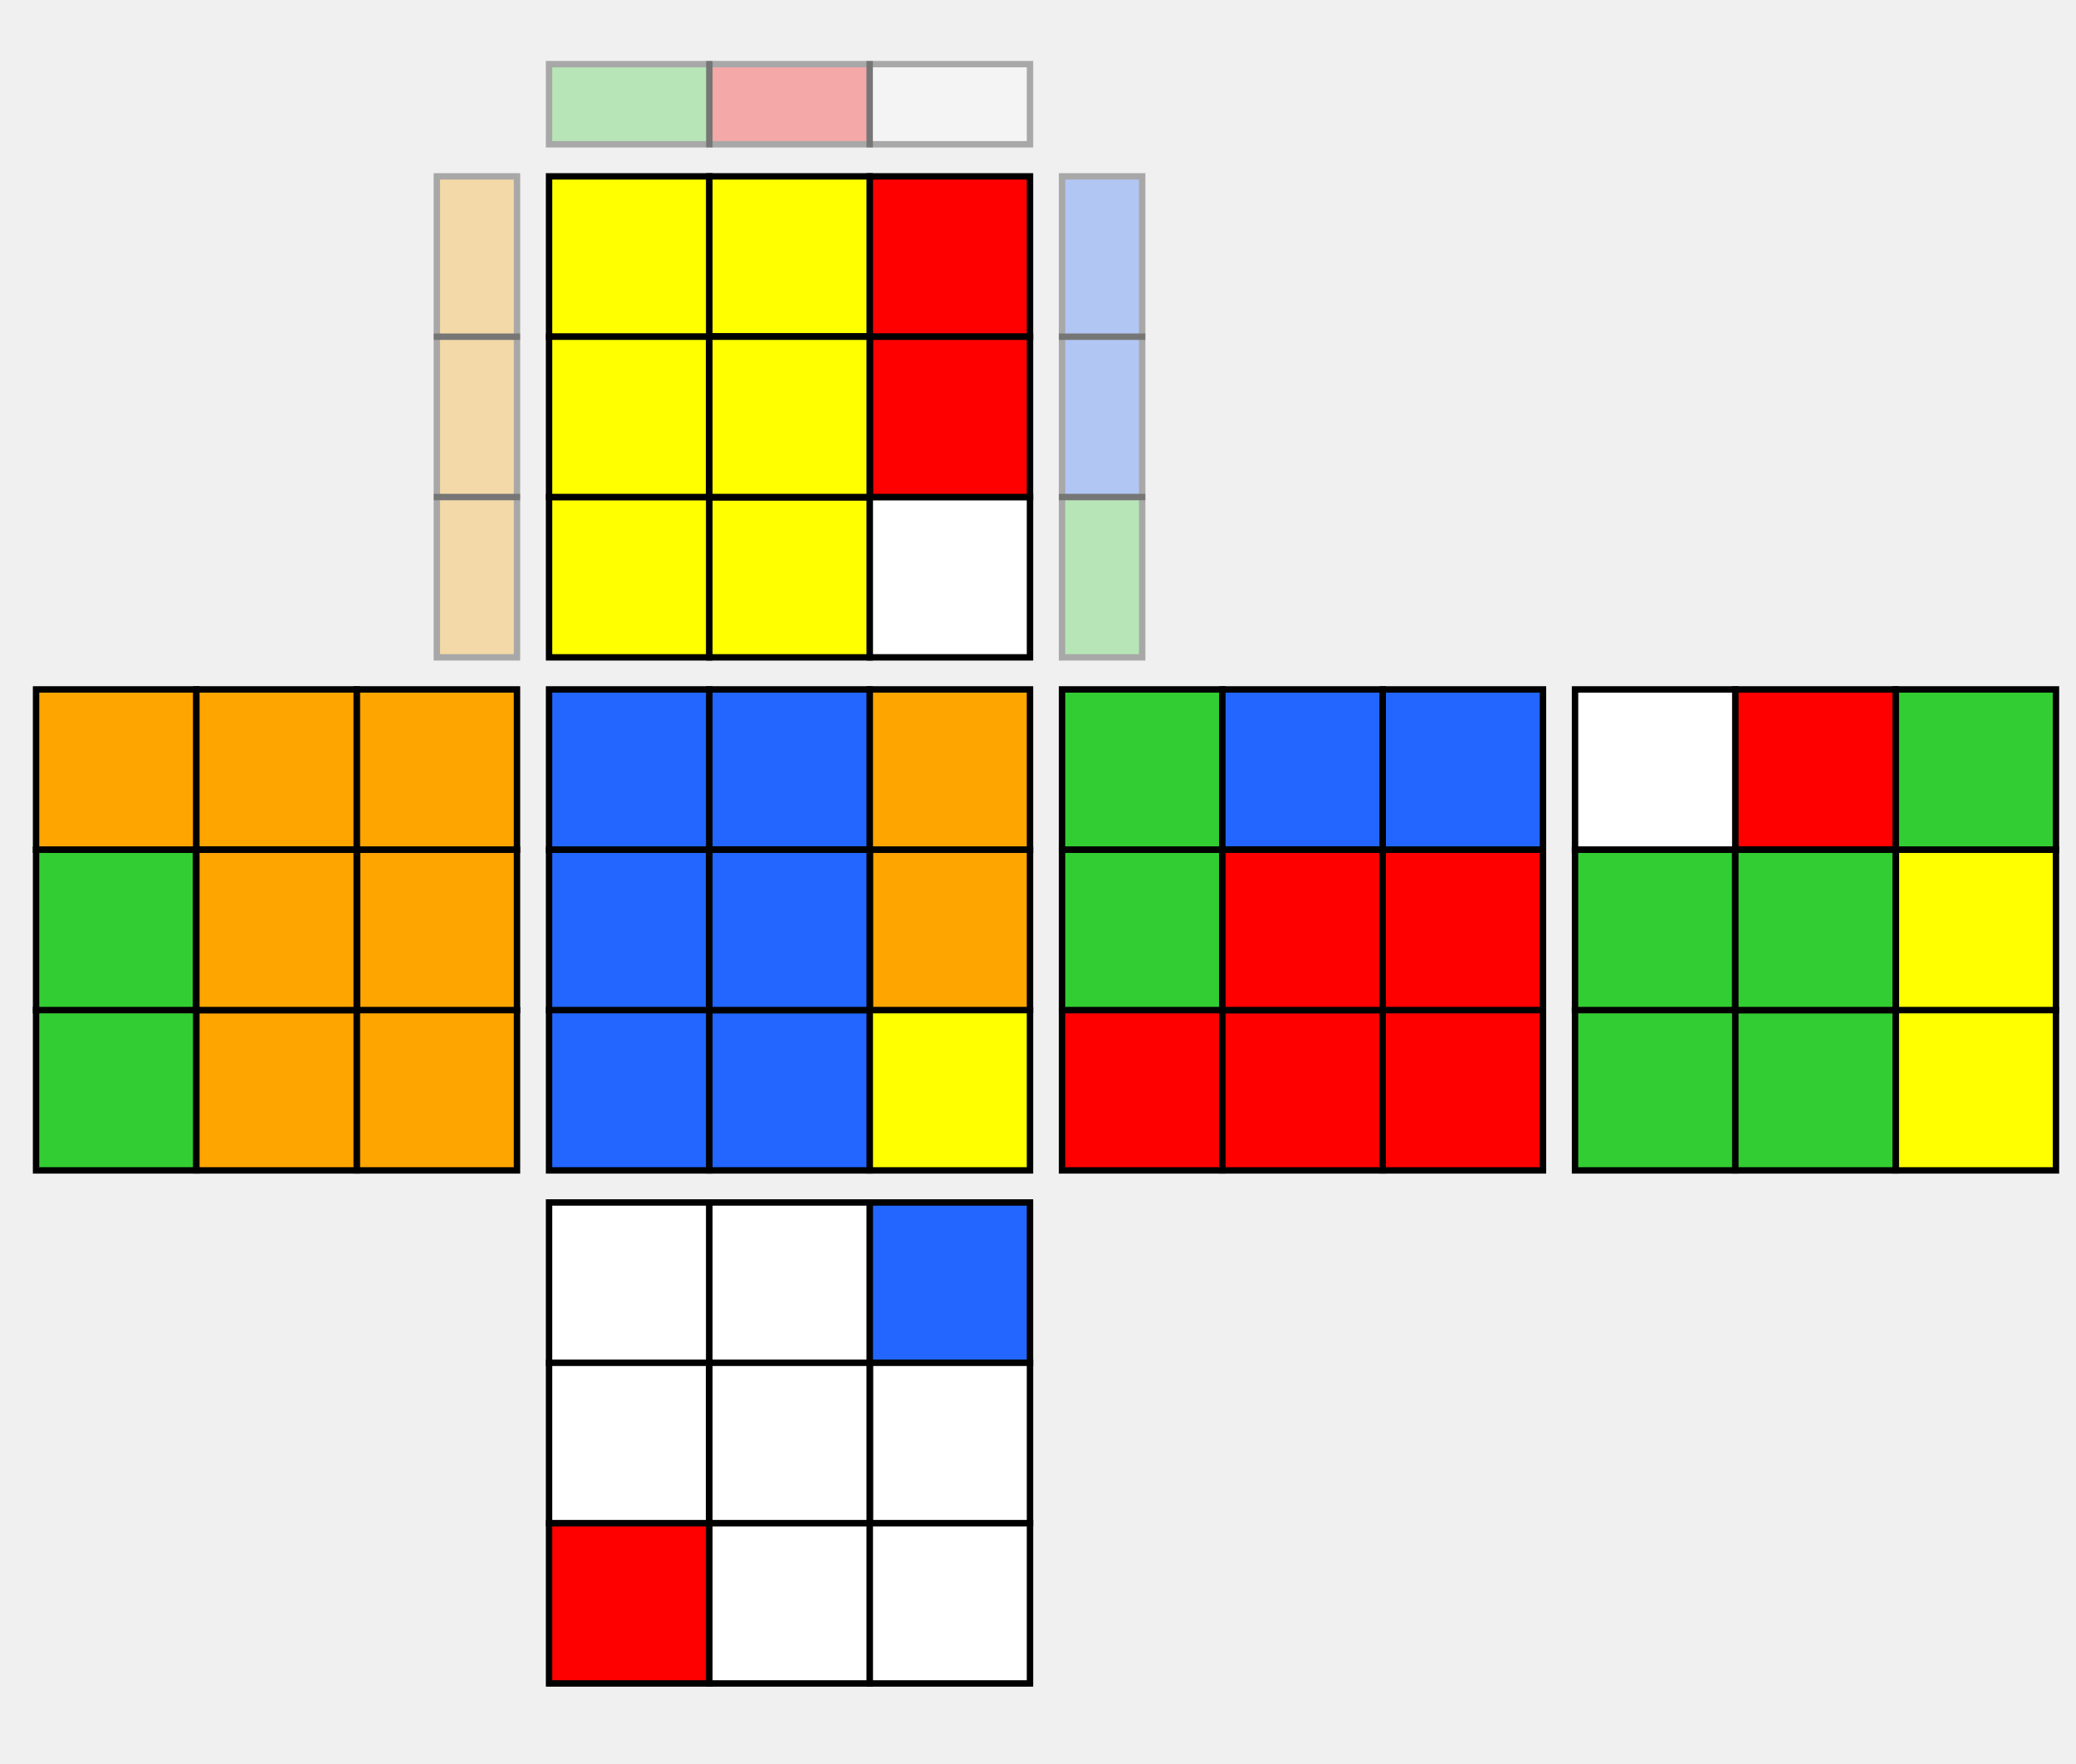
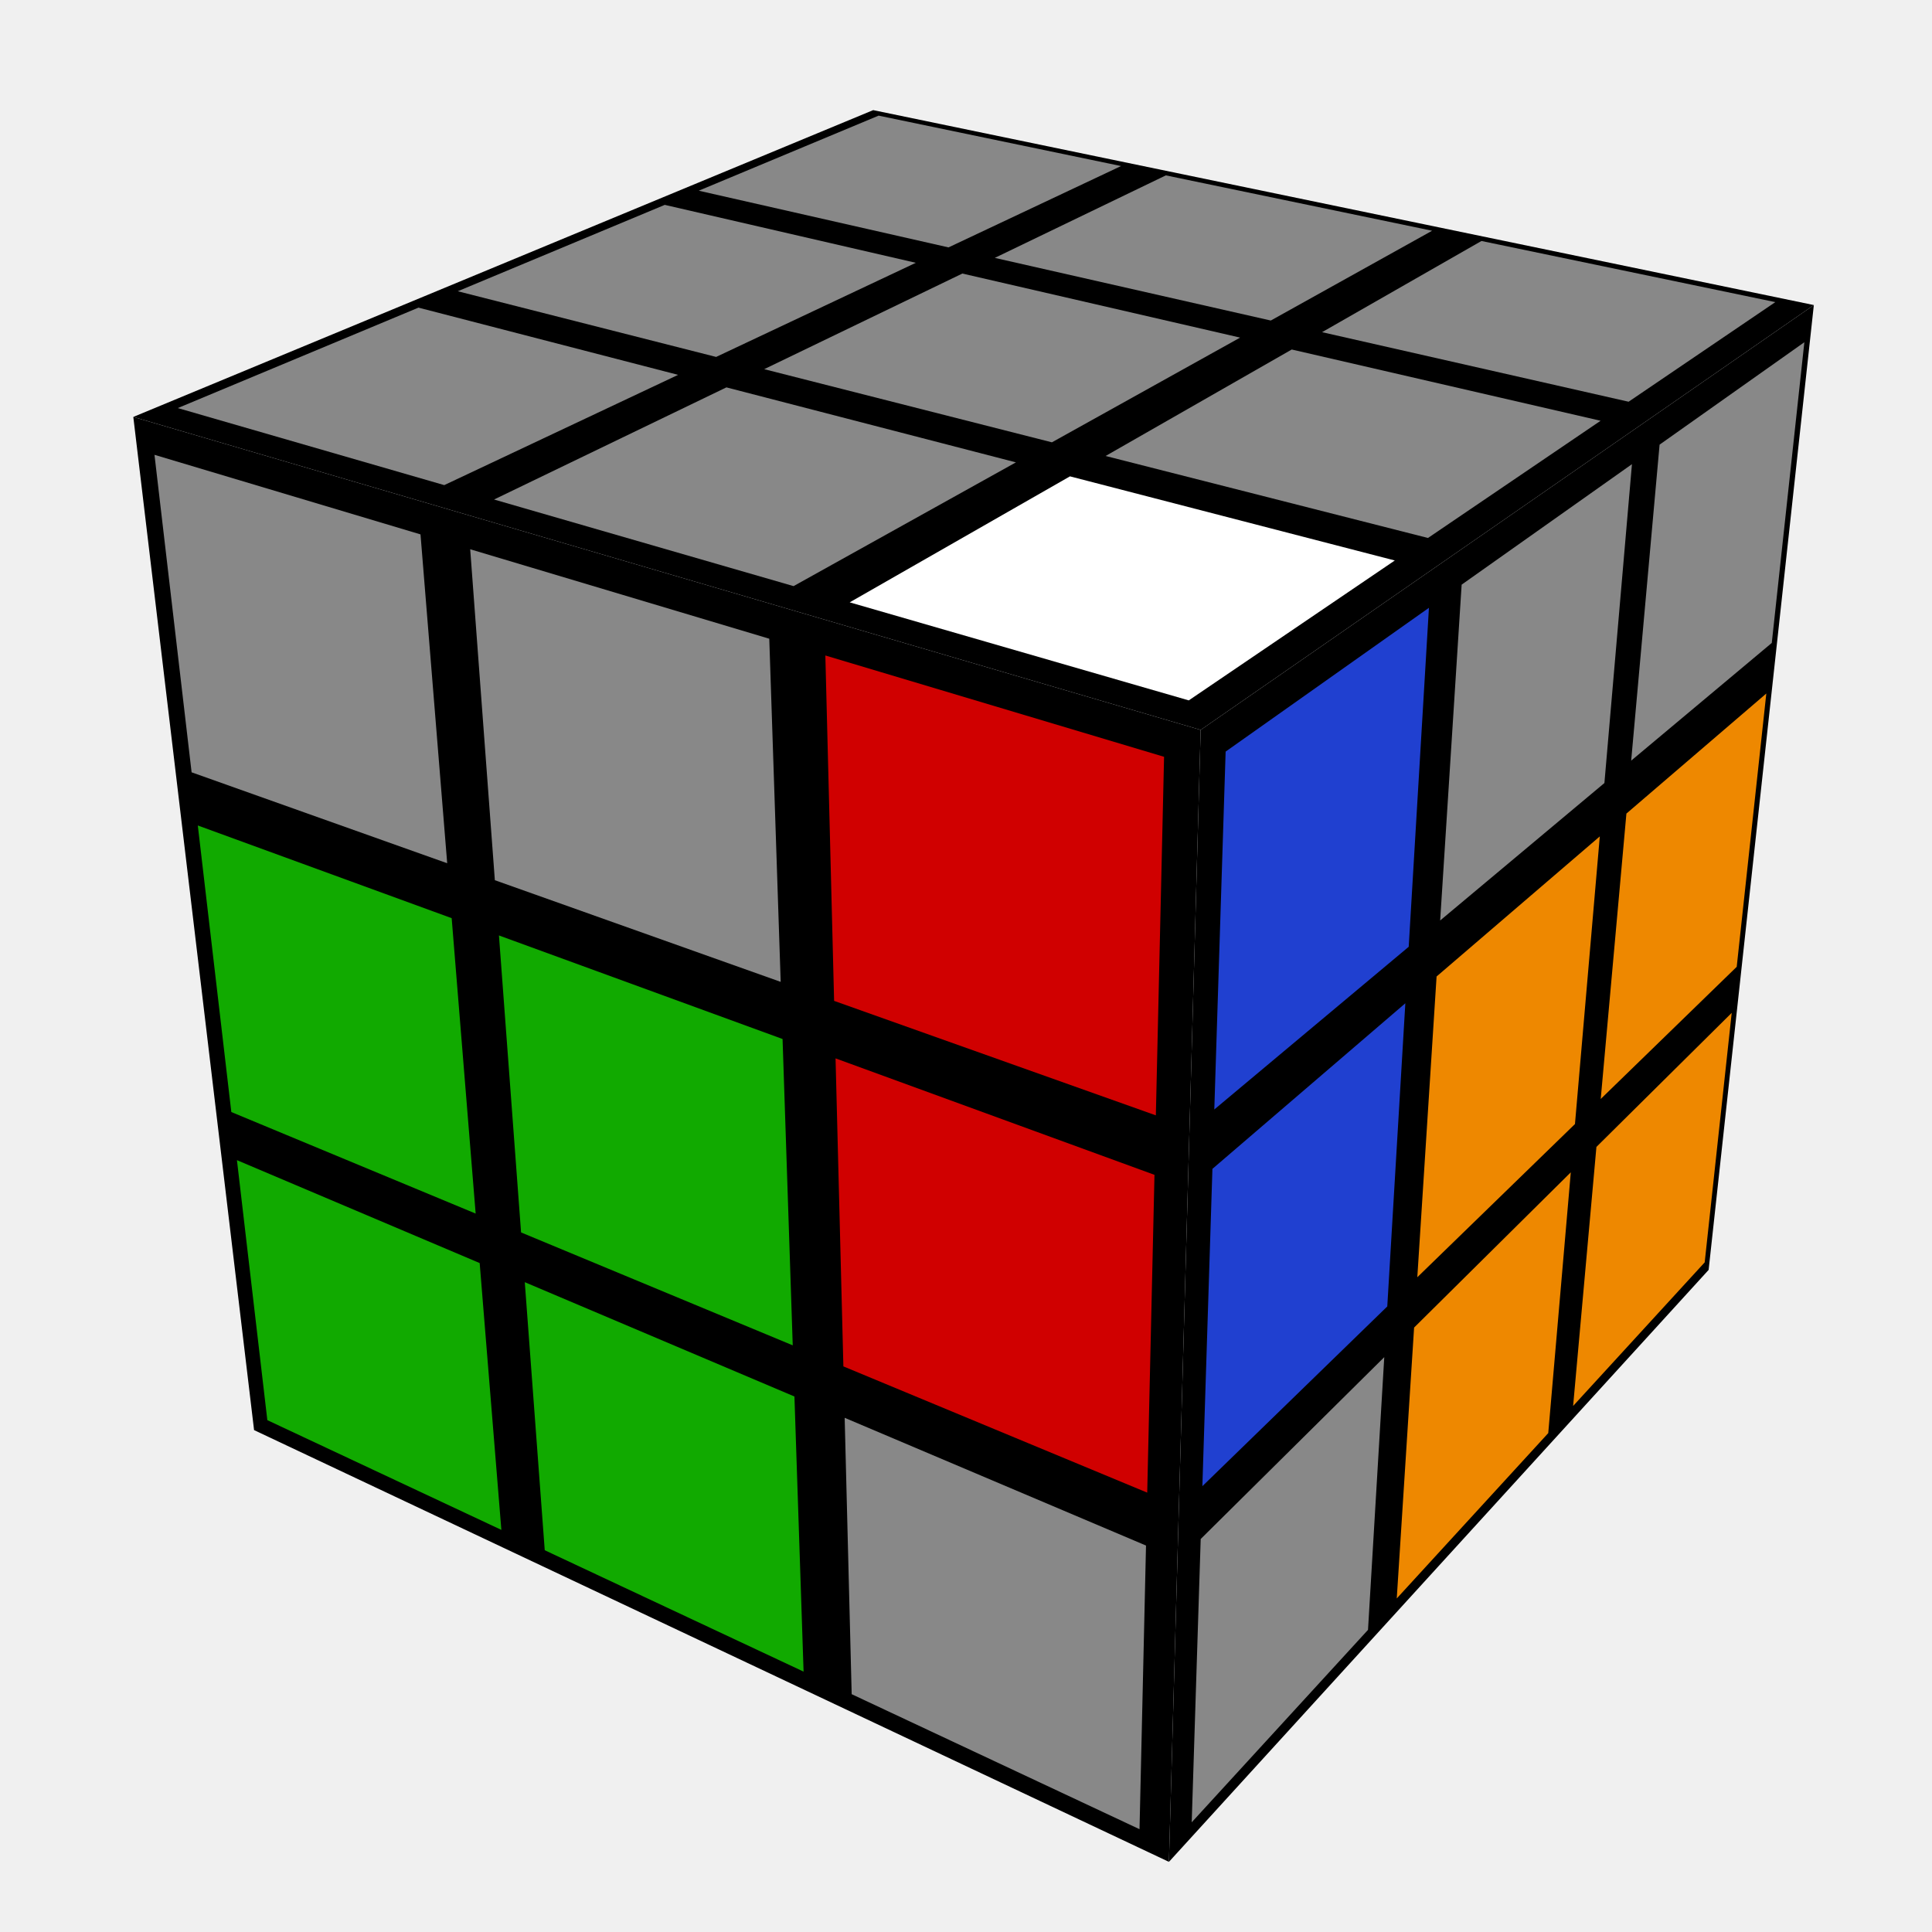
- <svg xmlns="http://www.w3.org/2000/svg" version="1.1" viewBox="0 0 518 440" preserveAspectRatio="xMidYMid meet" style="max-width: 100%; max-height: 100%;">
-   <defs>
-     <radialGradient id="grad-svg23-EDGES-l0-o0" r="70.711%">
-       <stop offset="100%" stop-color="yellow" stop-opacity="1" />
-       <stop offset="100%" stop-color="black" stop-opacity="1" />
-       <stop offset="100%" stop-color="black" stop-opacity="1" />
-       <stop offset="100%" stop-color="white" stop-opacity="1" />
-     </radialGradient>
-     <radialGradient id="grad-svg23-EDGES-l0-o1" r="70.711%">
-       <stop offset="100%" stop-color="rgb(34, 102, 255)" stop-opacity="1" />
-       <stop offset="100%" stop-color="black" stop-opacity="1" />
-       <stop offset="100%" stop-color="black" stop-opacity="1" />
-       <stop offset="100%" stop-color="limegreen" stop-opacity="1" />
-     </radialGradient>
-     <radialGradient id="grad-svg23-EDGES-l1-o0" r="70.711%">
-       <stop offset="100%" stop-color="red" stop-opacity="1" />
-       <stop offset="100%" stop-color="black" stop-opacity="1" />
-       <stop offset="100%" stop-color="black" stop-opacity="1" />
-       <stop offset="100%" stop-color="white" stop-opacity="1" />
-     </radialGradient>
-     <radialGradient id="grad-svg23-EDGES-l1-o1" r="70.711%">
-       <stop offset="100%" stop-color="rgb(34, 102, 255)" stop-opacity="1" />
-       <stop offset="100%" stop-color="black" stop-opacity="1" />
-       <stop offset="100%" stop-color="black" stop-opacity="1" />
-       <stop offset="100%" stop-color="red" stop-opacity="1" />
-     </radialGradient>
-     <radialGradient id="grad-svg23-EDGES-l2-o0" r="70.711%">
-       <stop offset="100%" stop-color="yellow" stop-opacity="1" />
-       <stop offset="100%" stop-color="black" stop-opacity="1" />
-       <stop offset="100%" stop-color="black" stop-opacity="1" />
-       <stop offset="100%" stop-color="white" stop-opacity="1" />
-     </radialGradient>
-     <radialGradient id="grad-svg23-EDGES-l2-o1" r="70.711%">
-       <stop offset="100%" stop-color="red" stop-opacity="1" />
-       <stop offset="100%" stop-color="black" stop-opacity="1" />
-       <stop offset="100%" stop-color="black" stop-opacity="1" />
-       <stop offset="100%" stop-color="rgb(34, 102, 255)" stop-opacity="1" />
-     </radialGradient>
-     <radialGradient id="grad-svg23-EDGES-l3-o0" r="70.711%">
-       <stop offset="100%" stop-color="yellow" stop-opacity="1" />
-       <stop offset="100%" stop-color="black" stop-opacity="1" />
-       <stop offset="100%" stop-color="black" stop-opacity="1" />
-       <stop offset="100%" stop-color="white" stop-opacity="1" />
-     </radialGradient>
-     <radialGradient id="grad-svg23-EDGES-l3-o1" r="70.711%">
-       <stop offset="100%" stop-color="orange" stop-opacity="1" />
-       <stop offset="100%" stop-color="black" stop-opacity="1" />
-       <stop offset="100%" stop-color="black" stop-opacity="1" />
-       <stop offset="100%" stop-color="orange" stop-opacity="1" />
-     </radialGradient>
-     <radialGradient id="grad-svg23-EDGES-l4-o0" r="70.711%">
-       <stop offset="100%" stop-color="white" stop-opacity="1" />
-       <stop offset="100%" stop-color="black" stop-opacity="1" />
-       <stop offset="100%" stop-color="black" stop-opacity="1" />
-       <stop offset="100%" stop-color="yellow" stop-opacity="1" />
-     </radialGradient>
-     <radialGradient id="grad-svg23-EDGES-l4-o1" r="70.711%">
-       <stop offset="100%" stop-color="rgb(34, 102, 255)" stop-opacity="1" />
-       <stop offset="100%" stop-color="black" stop-opacity="1" />
-       <stop offset="100%" stop-color="black" stop-opacity="1" />
-       <stop offset="100%" stop-color="limegreen" stop-opacity="1" />
-     </radialGradient>
-     <radialGradient id="grad-svg23-EDGES-l5-o0" r="70.711%">
-       <stop offset="100%" stop-color="white" stop-opacity="1" />
-       <stop offset="100%" stop-color="black" stop-opacity="1" />
-       <stop offset="100%" stop-color="black" stop-opacity="1" />
-       <stop offset="100%" stop-color="yellow" stop-opacity="1" />
-     </radialGradient>
-     <radialGradient id="grad-svg23-EDGES-l5-o1" r="70.711%">
-       <stop offset="100%" stop-color="red" stop-opacity="1" />
-       <stop offset="100%" stop-color="black" stop-opacity="1" />
-       <stop offset="100%" stop-color="black" stop-opacity="1" />
-       <stop offset="100%" stop-color="red" stop-opacity="1" />
-     </radialGradient>
-     <radialGradient id="grad-svg23-EDGES-l6-o0" r="70.711%">
-       <stop offset="100%" stop-color="white" stop-opacity="1" />
-       <stop offset="100%" stop-color="black" stop-opacity="1" />
-       <stop offset="100%" stop-color="black" stop-opacity="1" />
-       <stop offset="100%" stop-color="yellow" stop-opacity="1" />
-     </radialGradient>
-     <radialGradient id="grad-svg23-EDGES-l6-o1" r="70.711%">
-       <stop offset="100%" stop-color="limegreen" stop-opacity="1" />
-       <stop offset="100%" stop-color="black" stop-opacity="1" />
-       <stop offset="100%" stop-color="black" stop-opacity="1" />
-       <stop offset="100%" stop-color="rgb(34, 102, 255)" stop-opacity="1" />
-     </radialGradient>
-     <radialGradient id="grad-svg23-EDGES-l7-o0" r="70.711%">
-       <stop offset="100%" stop-color="white" stop-opacity="1" />
-       <stop offset="100%" stop-color="black" stop-opacity="1" />
-       <stop offset="100%" stop-color="black" stop-opacity="1" />
-       <stop offset="100%" stop-color="yellow" stop-opacity="1" />
-     </radialGradient>
-     <radialGradient id="grad-svg23-EDGES-l7-o1" r="70.711%">
-       <stop offset="100%" stop-color="orange" stop-opacity="1" />
-       <stop offset="100%" stop-color="black" stop-opacity="1" />
-       <stop offset="100%" stop-color="black" stop-opacity="1" />
-       <stop offset="100%" stop-color="orange" stop-opacity="1" />
-     </radialGradient>
-     <radialGradient id="grad-svg23-EDGES-l8-o0" r="70.711%">
-       <stop offset="100%" stop-color="orange" stop-opacity="1" />
-       <stop offset="100%" stop-color="black" stop-opacity="1" />
-       <stop offset="100%" stop-color="black" stop-opacity="1" />
-       <stop offset="100%" stop-color="limegreen" stop-opacity="1" />
-     </radialGradient>
-     <radialGradient id="grad-svg23-EDGES-l8-o1" r="70.711%">
-       <stop offset="100%" stop-color="limegreen" stop-opacity="1" />
-       <stop offset="100%" stop-color="black" stop-opacity="1" />
-       <stop offset="100%" stop-color="black" stop-opacity="1" />
-       <stop offset="100%" stop-color="red" stop-opacity="1" />
-     </radialGradient>
-     <radialGradient id="grad-svg23-EDGES-l9-o0" r="70.711%">
-       <stop offset="100%" stop-color="rgb(34, 102, 255)" stop-opacity="1" />
-       <stop offset="100%" stop-color="black" stop-opacity="1" />
-       <stop offset="100%" stop-color="black" stop-opacity="1" />
-       <stop offset="100%" stop-color="limegreen" stop-opacity="1" />
-     </radialGradient>
-     <radialGradient id="grad-svg23-EDGES-l9-o1" r="70.711%">
-       <stop offset="100%" stop-color="orange" stop-opacity="1" />
-       <stop offset="100%" stop-color="black" stop-opacity="1" />
-       <stop offset="100%" stop-color="black" stop-opacity="1" />
-       <stop offset="100%" stop-color="orange" stop-opacity="1" />
-     </radialGradient>
-     <radialGradient id="grad-svg23-EDGES-l10-o0" r="70.711%">
-       <stop offset="100%" stop-color="limegreen" stop-opacity="1" />
-       <stop offset="100%" stop-color="black" stop-opacity="1" />
-       <stop offset="100%" stop-color="black" stop-opacity="1" />
-       <stop offset="100%" stop-color="rgb(34, 102, 255)" stop-opacity="1" />
-     </radialGradient>
-     <radialGradient id="grad-svg23-EDGES-l10-o1" r="70.711%">
-       <stop offset="100%" stop-color="red" stop-opacity="1" />
-       <stop offset="100%" stop-color="black" stop-opacity="1" />
-       <stop offset="100%" stop-color="black" stop-opacity="1" />
-       <stop offset="100%" stop-color="red" stop-opacity="1" />
-     </radialGradient>
-     <radialGradient id="grad-svg23-EDGES-l11-o0" r="70.711%">
-       <stop offset="100%" stop-color="yellow" stop-opacity="1" />
-       <stop offset="100%" stop-color="black" stop-opacity="1" />
-       <stop offset="100%" stop-color="black" stop-opacity="1" />
-       <stop offset="100%" stop-color="rgb(34, 102, 255)" stop-opacity="1" />
-     </radialGradient>
-     <radialGradient id="grad-svg23-EDGES-l11-o1" r="70.711%">
-       <stop offset="100%" stop-color="limegreen" stop-opacity="1" />
-       <stop offset="100%" stop-color="black" stop-opacity="1" />
-       <stop offset="100%" stop-color="black" stop-opacity="1" />
-       <stop offset="100%" stop-color="orange" stop-opacity="1" />
-     </radialGradient>
-     <radialGradient id="grad-svg23-CORNERS-l0-o0" r="70.711%">
-       <stop offset="100%" stop-color="white" stop-opacity="1" />
-       <stop offset="100%" stop-color="black" stop-opacity="1" />
-       <stop offset="100%" stop-color="black" stop-opacity="1" />
-       <stop offset="100%" stop-color="white" stop-opacity="1" />
-     </radialGradient>
-     <radialGradient id="grad-svg23-CORNERS-l0-o1" r="70.711%">
-       <stop offset="100%" stop-color="limegreen" stop-opacity="1" />
-       <stop offset="100%" stop-color="black" stop-opacity="1" />
-       <stop offset="100%" stop-color="black" stop-opacity="1" />
-       <stop offset="100%" stop-color="red" stop-opacity="1" />
-     </radialGradient>
-     <radialGradient id="grad-svg23-CORNERS-l0-o2" r="70.711%">
-       <stop offset="100%" stop-color="orange" stop-opacity="1" />
-       <stop offset="100%" stop-color="black" stop-opacity="1" />
-       <stop offset="100%" stop-color="black" stop-opacity="1" />
-       <stop offset="100%" stop-color="limegreen" stop-opacity="1" />
-     </radialGradient>
-     <radialGradient id="grad-svg23-CORNERS-l1-o0" r="70.711%">
-       <stop offset="100%" stop-color="red" stop-opacity="1" />
-       <stop offset="100%" stop-color="black" stop-opacity="1" />
-       <stop offset="100%" stop-color="black" stop-opacity="1" />
-       <stop offset="100%" stop-color="white" stop-opacity="1" />
-     </radialGradient>
-     <radialGradient id="grad-svg23-CORNERS-l1-o1" r="70.711%">
-       <stop offset="100%" stop-color="white" stop-opacity="1" />
-       <stop offset="100%" stop-color="black" stop-opacity="1" />
-       <stop offset="100%" stop-color="black" stop-opacity="1" />
-       <stop offset="100%" stop-color="rgb(34, 102, 255)" stop-opacity="1" />
-     </radialGradient>
-     <radialGradient id="grad-svg23-CORNERS-l1-o2" r="70.711%">
-       <stop offset="100%" stop-color="rgb(34, 102, 255)" stop-opacity="1" />
-       <stop offset="100%" stop-color="black" stop-opacity="1" />
-       <stop offset="100%" stop-color="black" stop-opacity="1" />
-       <stop offset="100%" stop-color="red" stop-opacity="1" />
-     </radialGradient>
-     <radialGradient id="grad-svg23-CORNERS-l2-o0" r="70.711%">
-       <stop offset="100%" stop-color="yellow" stop-opacity="1" />
-       <stop offset="100%" stop-color="black" stop-opacity="1" />
-       <stop offset="100%" stop-color="black" stop-opacity="1" />
-       <stop offset="100%" stop-color="white" stop-opacity="1" />
-     </radialGradient>
-     <radialGradient id="grad-svg23-CORNERS-l2-o1" r="70.711%">
-       <stop offset="100%" stop-color="orange" stop-opacity="1" />
-       <stop offset="100%" stop-color="black" stop-opacity="1" />
-       <stop offset="100%" stop-color="black" stop-opacity="1" />
-       <stop offset="100%" stop-color="orange" stop-opacity="1" />
-     </radialGradient>
-     <radialGradient id="grad-svg23-CORNERS-l2-o2" r="70.711%">
-       <stop offset="100%" stop-color="limegreen" stop-opacity="1" />
-       <stop offset="100%" stop-color="black" stop-opacity="1" />
-       <stop offset="100%" stop-color="black" stop-opacity="1" />
-       <stop offset="100%" stop-color="rgb(34, 102, 255)" stop-opacity="1" />
-     </radialGradient>
-     <radialGradient id="grad-svg23-CORNERS-l3-o0" r="70.711%">
-       <stop offset="100%" stop-color="yellow" stop-opacity="1" />
-       <stop offset="100%" stop-color="black" stop-opacity="1" />
-       <stop offset="100%" stop-color="black" stop-opacity="1" />
-       <stop offset="100%" stop-color="white" stop-opacity="1" />
-     </radialGradient>
-     <radialGradient id="grad-svg23-CORNERS-l3-o1" r="70.711%">
-       <stop offset="100%" stop-color="rgb(34, 102, 255)" stop-opacity="1" />
-       <stop offset="100%" stop-color="black" stop-opacity="1" />
-       <stop offset="100%" stop-color="black" stop-opacity="1" />
-       <stop offset="100%" stop-color="limegreen" stop-opacity="1" />
-     </radialGradient>
-     <radialGradient id="grad-svg23-CORNERS-l3-o2" r="70.711%">
-       <stop offset="100%" stop-color="orange" stop-opacity="1" />
-       <stop offset="100%" stop-color="black" stop-opacity="1" />
-       <stop offset="100%" stop-color="black" stop-opacity="1" />
-       <stop offset="100%" stop-color="orange" stop-opacity="1" />
-     </radialGradient>
-     <radialGradient id="grad-svg23-CORNERS-l4-o0" r="70.711%">
-       <stop offset="100%" stop-color="rgb(34, 102, 255)" stop-opacity="1" />
-       <stop offset="100%" stop-color="black" stop-opacity="1" />
-       <stop offset="100%" stop-color="black" stop-opacity="1" />
-       <stop offset="100%" stop-color="yellow" stop-opacity="1" />
-     </radialGradient>
-     <radialGradient id="grad-svg23-CORNERS-l4-o1" r="70.711%">
-       <stop offset="100%" stop-color="yellow" stop-opacity="1" />
-       <stop offset="100%" stop-color="black" stop-opacity="1" />
-       <stop offset="100%" stop-color="black" stop-opacity="1" />
-       <stop offset="100%" stop-color="limegreen" stop-opacity="1" />
-     </radialGradient>
-     <radialGradient id="grad-svg23-CORNERS-l4-o2" r="70.711%">
-       <stop offset="100%" stop-color="red" stop-opacity="1" />
-       <stop offset="100%" stop-color="black" stop-opacity="1" />
-       <stop offset="100%" stop-color="black" stop-opacity="1" />
-       <stop offset="100%" stop-color="red" stop-opacity="1" />
-     </radialGradient>
-     <radialGradient id="grad-svg23-CORNERS-l5-o0" r="70.711%">
-       <stop offset="100%" stop-color="white" stop-opacity="1" />
-       <stop offset="100%" stop-color="black" stop-opacity="1" />
-       <stop offset="100%" stop-color="black" stop-opacity="1" />
-       <stop offset="100%" stop-color="yellow" stop-opacity="1" />
-     </radialGradient>
-     <radialGradient id="grad-svg23-CORNERS-l5-o1" r="70.711%">
-       <stop offset="100%" stop-color="orange" stop-opacity="1" />
-       <stop offset="100%" stop-color="black" stop-opacity="1" />
-       <stop offset="100%" stop-color="black" stop-opacity="1" />
-       <stop offset="100%" stop-color="orange" stop-opacity="1" />
-     </radialGradient>
-     <radialGradient id="grad-svg23-CORNERS-l5-o2" r="70.711%">
-       <stop offset="100%" stop-color="rgb(34, 102, 255)" stop-opacity="1" />
-       <stop offset="100%" stop-color="black" stop-opacity="1" />
-       <stop offset="100%" stop-color="black" stop-opacity="1" />
-       <stop offset="100%" stop-color="limegreen" stop-opacity="1" />
-     </radialGradient>
-     <radialGradient id="grad-svg23-CORNERS-l6-o0" r="70.711%">
-       <stop offset="100%" stop-color="red" stop-opacity="1" />
-       <stop offset="100%" stop-color="black" stop-opacity="1" />
-       <stop offset="100%" stop-color="black" stop-opacity="1" />
-       <stop offset="100%" stop-color="yellow" stop-opacity="1" />
-     </radialGradient>
-     <radialGradient id="grad-svg23-CORNERS-l6-o1" r="70.711%">
-       <stop offset="100%" stop-color="yellow" stop-opacity="1" />
-       <stop offset="100%" stop-color="black" stop-opacity="1" />
-       <stop offset="100%" stop-color="black" stop-opacity="1" />
-       <stop offset="100%" stop-color="rgb(34, 102, 255)" stop-opacity="1" />
-     </radialGradient>
-     <radialGradient id="grad-svg23-CORNERS-l6-o2" r="70.711%">
-       <stop offset="100%" stop-color="limegreen" stop-opacity="1" />
-       <stop offset="100%" stop-color="black" stop-opacity="1" />
-       <stop offset="100%" stop-color="black" stop-opacity="1" />
-       <stop offset="100%" stop-color="orange" stop-opacity="1" />
-     </radialGradient>
-     <radialGradient id="grad-svg23-CORNERS-l7-o0" r="70.711%">
-       <stop offset="100%" stop-color="white" stop-opacity="1" />
-       <stop offset="100%" stop-color="black" stop-opacity="1" />
-       <stop offset="100%" stop-color="black" stop-opacity="1" />
-       <stop offset="100%" stop-color="yellow" stop-opacity="1" />
-     </radialGradient>
-     <radialGradient id="grad-svg23-CORNERS-l7-o1" r="70.711%">
-       <stop offset="100%" stop-color="red" stop-opacity="1" />
-       <stop offset="100%" stop-color="black" stop-opacity="1" />
-       <stop offset="100%" stop-color="black" stop-opacity="1" />
-       <stop offset="100%" stop-color="red" stop-opacity="1" />
-     </radialGradient>
-     <radialGradient id="grad-svg23-CORNERS-l7-o2" r="70.711%">
-       <stop offset="100%" stop-color="limegreen" stop-opacity="1" />
-       <stop offset="100%" stop-color="black" stop-opacity="1" />
-       <stop offset="100%" stop-color="black" stop-opacity="1" />
-       <stop offset="100%" stop-color="rgb(34, 102, 255)" stop-opacity="1" />
-     </radialGradient>
-     <radialGradient id="grad-svg23-CENTERS-l0-o0" r="70.711%">
-       <stop offset="100%" stop-color="yellow" stop-opacity="1" />
-       <stop offset="100%" stop-color="black" stop-opacity="1" />
-       <stop offset="100%" stop-color="black" stop-opacity="1" />
-       <stop offset="100%" stop-color="white" stop-opacity="1" />
-     </radialGradient>
-     <radialGradient id="grad-svg23-CENTERS-l0-o1" r="70.711%">
-       <stop offset="100%" stop-color="yellow" stop-opacity="1" />
-       <stop offset="100%" stop-color="black" stop-opacity="1" />
-       <stop offset="100%" stop-color="black" stop-opacity="1" />
-       <stop offset="100%" stop-color="white" stop-opacity="1" />
-     </radialGradient>
-     <radialGradient id="grad-svg23-CENTERS-l0-o2" r="70.711%">
-       <stop offset="100%" stop-color="yellow" stop-opacity="1" />
-       <stop offset="100%" stop-color="black" stop-opacity="1" />
-       <stop offset="100%" stop-color="black" stop-opacity="1" />
-       <stop offset="100%" stop-color="white" stop-opacity="1" />
-     </radialGradient>
-     <radialGradient id="grad-svg23-CENTERS-l0-o3" r="70.711%">
-       <stop offset="100%" stop-color="yellow" stop-opacity="1" />
-       <stop offset="100%" stop-color="black" stop-opacity="1" />
-       <stop offset="100%" stop-color="black" stop-opacity="1" />
-       <stop offset="100%" stop-color="white" stop-opacity="1" />
-     </radialGradient>
-     <radialGradient id="grad-svg23-CENTERS-l1-o0" r="70.711%">
-       <stop offset="100%" stop-color="orange" stop-opacity="1" />
-       <stop offset="100%" stop-color="black" stop-opacity="1" />
-       <stop offset="100%" stop-color="black" stop-opacity="1" />
-       <stop offset="100%" stop-color="orange" stop-opacity="1" />
-     </radialGradient>
-     <radialGradient id="grad-svg23-CENTERS-l1-o1" r="70.711%">
-       <stop offset="100%" stop-color="orange" stop-opacity="1" />
-       <stop offset="100%" stop-color="black" stop-opacity="1" />
-       <stop offset="100%" stop-color="black" stop-opacity="1" />
-       <stop offset="100%" stop-color="orange" stop-opacity="1" />
-     </radialGradient>
-     <radialGradient id="grad-svg23-CENTERS-l1-o2" r="70.711%">
-       <stop offset="100%" stop-color="orange" stop-opacity="1" />
-       <stop offset="100%" stop-color="black" stop-opacity="1" />
-       <stop offset="100%" stop-color="black" stop-opacity="1" />
-       <stop offset="100%" stop-color="orange" stop-opacity="1" />
-     </radialGradient>
-     <radialGradient id="grad-svg23-CENTERS-l1-o3" r="70.711%">
-       <stop offset="100%" stop-color="orange" stop-opacity="1" />
-       <stop offset="100%" stop-color="black" stop-opacity="1" />
-       <stop offset="100%" stop-color="black" stop-opacity="1" />
-       <stop offset="100%" stop-color="orange" stop-opacity="1" />
-     </radialGradient>
-     <radialGradient id="grad-svg23-CENTERS-l2-o0" r="70.711%">
-       <stop offset="100%" stop-color="rgb(34, 102, 255)" stop-opacity="1" />
-       <stop offset="100%" stop-color="black" stop-opacity="1" />
-       <stop offset="100%" stop-color="black" stop-opacity="1" />
-       <stop offset="100%" stop-color="limegreen" stop-opacity="1" />
-     </radialGradient>
-     <radialGradient id="grad-svg23-CENTERS-l2-o1" r="70.711%">
-       <stop offset="100%" stop-color="rgb(34, 102, 255)" stop-opacity="1" />
-       <stop offset="100%" stop-color="black" stop-opacity="1" />
-       <stop offset="100%" stop-color="black" stop-opacity="1" />
-       <stop offset="100%" stop-color="limegreen" stop-opacity="1" />
-     </radialGradient>
-     <radialGradient id="grad-svg23-CENTERS-l2-o2" r="70.711%">
-       <stop offset="100%" stop-color="rgb(34, 102, 255)" stop-opacity="1" />
-       <stop offset="100%" stop-color="black" stop-opacity="1" />
-       <stop offset="100%" stop-color="black" stop-opacity="1" />
-       <stop offset="100%" stop-color="limegreen" stop-opacity="1" />
-     </radialGradient>
-     <radialGradient id="grad-svg23-CENTERS-l2-o3" r="70.711%">
-       <stop offset="100%" stop-color="rgb(34, 102, 255)" stop-opacity="1" />
-       <stop offset="100%" stop-color="black" stop-opacity="1" />
-       <stop offset="100%" stop-color="black" stop-opacity="1" />
-       <stop offset="100%" stop-color="limegreen" stop-opacity="1" />
-     </radialGradient>
-     <radialGradient id="grad-svg23-CENTERS-l3-o0" r="70.711%">
-       <stop offset="100%" stop-color="red" stop-opacity="1" />
-       <stop offset="100%" stop-color="black" stop-opacity="1" />
-       <stop offset="100%" stop-color="black" stop-opacity="1" />
-       <stop offset="100%" stop-color="red" stop-opacity="1" />
-     </radialGradient>
-     <radialGradient id="grad-svg23-CENTERS-l3-o1" r="70.711%">
-       <stop offset="100%" stop-color="red" stop-opacity="1" />
-       <stop offset="100%" stop-color="black" stop-opacity="1" />
-       <stop offset="100%" stop-color="black" stop-opacity="1" />
-       <stop offset="100%" stop-color="red" stop-opacity="1" />
-     </radialGradient>
-     <radialGradient id="grad-svg23-CENTERS-l3-o2" r="70.711%">
-       <stop offset="100%" stop-color="red" stop-opacity="1" />
-       <stop offset="100%" stop-color="black" stop-opacity="1" />
-       <stop offset="100%" stop-color="black" stop-opacity="1" />
-       <stop offset="100%" stop-color="red" stop-opacity="1" />
-     </radialGradient>
-     <radialGradient id="grad-svg23-CENTERS-l3-o3" r="70.711%">
-       <stop offset="100%" stop-color="red" stop-opacity="1" />
-       <stop offset="100%" stop-color="black" stop-opacity="1" />
-       <stop offset="100%" stop-color="black" stop-opacity="1" />
-       <stop offset="100%" stop-color="red" stop-opacity="1" />
-     </radialGradient>
-     <radialGradient id="grad-svg23-CENTERS-l4-o0" r="70.711%">
-       <stop offset="100%" stop-color="limegreen" stop-opacity="1" />
-       <stop offset="100%" stop-color="black" stop-opacity="1" />
-       <stop offset="100%" stop-color="black" stop-opacity="1" />
-       <stop offset="100%" stop-color="rgb(34, 102, 255)" stop-opacity="1" />
-     </radialGradient>
-     <radialGradient id="grad-svg23-CENTERS-l4-o1" r="70.711%">
-       <stop offset="100%" stop-color="limegreen" stop-opacity="1" />
-       <stop offset="100%" stop-color="black" stop-opacity="1" />
-       <stop offset="100%" stop-color="black" stop-opacity="1" />
-       <stop offset="100%" stop-color="rgb(34, 102, 255)" stop-opacity="1" />
-     </radialGradient>
-     <radialGradient id="grad-svg23-CENTERS-l4-o2" r="70.711%">
-       <stop offset="100%" stop-color="limegreen" stop-opacity="1" />
-       <stop offset="100%" stop-color="black" stop-opacity="1" />
-       <stop offset="100%" stop-color="black" stop-opacity="1" />
-       <stop offset="100%" stop-color="rgb(34, 102, 255)" stop-opacity="1" />
-     </radialGradient>
-     <radialGradient id="grad-svg23-CENTERS-l4-o3" r="70.711%">
-       <stop offset="100%" stop-color="limegreen" stop-opacity="1" />
-       <stop offset="100%" stop-color="black" stop-opacity="1" />
-       <stop offset="100%" stop-color="black" stop-opacity="1" />
-       <stop offset="100%" stop-color="rgb(34, 102, 255)" stop-opacity="1" />
-     </radialGradient>
-     <radialGradient id="grad-svg23-CENTERS-l5-o0" r="70.711%">
-       <stop offset="100%" stop-color="white" stop-opacity="1" />
-       <stop offset="100%" stop-color="black" stop-opacity="1" />
-       <stop offset="100%" stop-color="black" stop-opacity="1" />
-       <stop offset="100%" stop-color="yellow" stop-opacity="1" />
-     </radialGradient>
-     <radialGradient id="grad-svg23-CENTERS-l5-o1" r="70.711%">
-       <stop offset="100%" stop-color="white" stop-opacity="1" />
-       <stop offset="100%" stop-color="black" stop-opacity="1" />
-       <stop offset="100%" stop-color="black" stop-opacity="1" />
-       <stop offset="100%" stop-color="yellow" stop-opacity="1" />
-     </radialGradient>
-     <radialGradient id="grad-svg23-CENTERS-l5-o2" r="70.711%">
-       <stop offset="100%" stop-color="white" stop-opacity="1" />
-       <stop offset="100%" stop-color="black" stop-opacity="1" />
-       <stop offset="100%" stop-color="black" stop-opacity="1" />
-       <stop offset="100%" stop-color="yellow" stop-opacity="1" />
-     </radialGradient>
-     <radialGradient id="grad-svg23-CENTERS-l5-o3" r="70.711%">
-       <stop offset="100%" stop-color="white" stop-opacity="1" />
-       <stop offset="100%" stop-color="black" stop-opacity="1" />
-       <stop offset="100%" stop-color="black" stop-opacity="1" />
-       <stop offset="100%" stop-color="yellow" stop-opacity="1" />
-     </radialGradient>
-   </defs>
-   <defs>
-     <g id="sticker">
-       <rect x="0" y="0" width="1" height="1" stroke="black" stroke-width="0.04px" />
-     </g>
-     <g id="sticker-thin-v">
-       <rect x="0" y="0" width="0.5" height="1" stroke="black" stroke-width="0.04px" style="opacity: 0.3;" />
-     </g>
-     <g id="sticker-thin-h">
-       <rect x="0" y="0" width="1" height="0.5" stroke="black" stroke-width="0.04px" style="opacity: 0.3;" />
-     </g>
-   </defs>
-   <g id="puzzle" transform="translate(5,40) scale(40)">
-     <g class="hint-facelet">
-       <use data-copy-id="CORNERS-l0-o1" href="#sticker-thin-v" transform="translate(6.5,2.1)" style="fill: url(#grad-svg23-CORNERS-l0-o1)" />
-       <use data-copy-id="EDGES-l1-o1" href="#sticker-thin-v" transform="translate(6.5,1.1)" style="fill: url(#grad-svg23-EDGES-l1-o1)" />
-       <use data-copy-id="CORNERS-l1-o2" href="#sticker-thin-v" transform="translate(6.5,0.1)" style="fill: url(#grad-svg23-CORNERS-l1-o2)" />
-       <use data-copy-id="CORNERS-l2-o2" href="#sticker-thin-h" transform="translate(3.3,-0.6)" style="fill: url(#grad-svg23-CORNERS-l2-o2)" />
-       <use data-copy-id="EDGES-l2-o1" href="#sticker-thin-h" transform="translate(4.3,-0.6)" style="fill: url(#grad-svg23-EDGES-l2-o1)" />
-       <use data-copy-id="CORNERS-l1-o1" href="#sticker-thin-h" transform="translate(5.3,-0.6)" style="fill: url(#grad-svg23-CORNERS-l1-o1)" />
-       <use data-copy-id="CORNERS-l3-o2" href="#sticker-thin-v" transform="translate(2.6,2.1)" style="fill: url(#grad-svg23-CORNERS-l3-o2)" />
-       <use data-copy-id="EDGES-l3-o1" href="#sticker-thin-v" transform="translate(2.6,1.1)" style="fill: url(#grad-svg23-EDGES-l3-o1)" />
-       <use data-copy-id="CORNERS-l2-o1" href="#sticker-thin-v" transform="translate(2.6,0.1)" style="fill: url(#grad-svg23-CORNERS-l2-o1)" />
-     </g>
-     <use id="CORNERS-l0-o0" href="#sticker" transform="translate(5.3,2.1)" style="fill: url(#grad-svg23-CORNERS-l0-o0)" />
-     <use id="CORNERS-l0-o1" href="#sticker" transform="translate(6.5,3.3)" style="fill: url(#grad-svg23-CORNERS-l0-o1)" />
-     <use id="CORNERS-l0-o2" href="#sticker" transform="translate(5.3,3.3)" style="fill: url(#grad-svg23-CORNERS-l0-o2)" />
-     <use id="CORNERS-l1-o0" href="#sticker" transform="translate(5.3,0.1)" style="fill: url(#grad-svg23-CORNERS-l1-o0)" />
-     <use id="CORNERS-l1-o1" href="#sticker" transform="translate(9.7,3.3)" style="fill: url(#grad-svg23-CORNERS-l1-o1)" />
-     <use id="CORNERS-l1-o2" href="#sticker" transform="translate(8.5,3.3)" style="fill: url(#grad-svg23-CORNERS-l1-o2)" />
-     <use id="CORNERS-l2-o0" href="#sticker" transform="translate(3.3,0.1)" style="fill: url(#grad-svg23-CORNERS-l2-o0)" />
-     <use id="CORNERS-l2-o1" href="#sticker" transform="translate(0.1,3.3)" style="fill: url(#grad-svg23-CORNERS-l2-o1)" />
-     <use id="CORNERS-l2-o2" href="#sticker" transform="translate(11.7,3.3)" style="fill: url(#grad-svg23-CORNERS-l2-o2)" />
-     <use id="CORNERS-l3-o0" href="#sticker" transform="translate(3.3,2.1)" style="fill: url(#grad-svg23-CORNERS-l3-o0)" />
-     <use id="CORNERS-l3-o1" href="#sticker" transform="translate(3.3,3.3)" style="fill: url(#grad-svg23-CORNERS-l3-o1)" />
-     <use id="CORNERS-l3-o2" href="#sticker" transform="translate(2.1,3.3)" style="fill: url(#grad-svg23-CORNERS-l3-o2)" />
-     <use id="CORNERS-l4-o0" href="#sticker" transform="translate(5.3,6.5)" style="fill: url(#grad-svg23-CORNERS-l4-o0)" />
-     <use id="CORNERS-l4-o1" href="#sticker" transform="translate(5.3,5.3)" style="fill: url(#grad-svg23-CORNERS-l4-o1)" />
-     <use id="CORNERS-l4-o2" href="#sticker" transform="translate(6.5,5.3)" style="fill: url(#grad-svg23-CORNERS-l4-o2)" />
-     <use id="CORNERS-l5-o0" href="#sticker" transform="translate(3.3,6.5)" style="fill: url(#grad-svg23-CORNERS-l5-o0)" />
-     <use id="CORNERS-l5-o1" href="#sticker" transform="translate(2.1,5.3)" style="fill: url(#grad-svg23-CORNERS-l5-o1)" />
-     <use id="CORNERS-l5-o2" href="#sticker" transform="translate(3.3,5.3)" style="fill: url(#grad-svg23-CORNERS-l5-o2)" />
-     <use id="CORNERS-l6-o0" href="#sticker" transform="translate(3.3,8.5)" style="fill: url(#grad-svg23-CORNERS-l6-o0)" />
-     <use id="CORNERS-l6-o1" href="#sticker" transform="translate(11.7,5.3)" style="fill: url(#grad-svg23-CORNERS-l6-o1)" />
-     <use id="CORNERS-l6-o2" href="#sticker" transform="translate(0.1,5.3)" style="fill: url(#grad-svg23-CORNERS-l6-o2)" />
-     <use id="CORNERS-l7-o0" href="#sticker" transform="translate(5.3,8.5)" style="fill: url(#grad-svg23-CORNERS-l7-o0)" />
-     <use id="CORNERS-l7-o1" href="#sticker" transform="translate(8.5,5.3)" style="fill: url(#grad-svg23-CORNERS-l7-o1)" />
-     <use id="CORNERS-l7-o2" href="#sticker" transform="translate(9.7,5.3)" style="fill: url(#grad-svg23-CORNERS-l7-o2)" />
-     <use id="EDGES-l0-o0" href="#sticker" transform="translate(4.3,2.1)" style="fill: url(#grad-svg23-EDGES-l0-o0)" />
-     <use id="EDGES-l0-o1" href="#sticker" transform="translate(4.3,3.3)" style="fill: url(#grad-svg23-EDGES-l0-o1)" />
-     <use id="EDGES-l1-o0" href="#sticker" transform="translate(5.3,1.1)" style="fill: url(#grad-svg23-EDGES-l1-o0)" />
-     <use id="EDGES-l1-o1" href="#sticker" transform="translate(7.5,3.3)" style="fill: url(#grad-svg23-EDGES-l1-o1)" />
-     <use id="EDGES-l2-o0" href="#sticker" transform="translate(4.3,0.1)" style="fill: url(#grad-svg23-EDGES-l2-o0)" />
-     <use id="EDGES-l2-o1" href="#sticker" transform="translate(10.7,3.3)" style="fill: url(#grad-svg23-EDGES-l2-o1)" />
-     <use id="EDGES-l3-o0" href="#sticker" transform="translate(3.3,1.1)" style="fill: url(#grad-svg23-EDGES-l3-o0)" />
-     <use id="EDGES-l3-o1" href="#sticker" transform="translate(1.1,3.3)" style="fill: url(#grad-svg23-EDGES-l3-o1)" />
-     <use id="EDGES-l4-o0" href="#sticker" transform="translate(4.3,6.5)" style="fill: url(#grad-svg23-EDGES-l4-o0)" />
-     <use id="EDGES-l4-o1" href="#sticker" transform="translate(4.3,5.3)" style="fill: url(#grad-svg23-EDGES-l4-o1)" />
-     <use id="EDGES-l5-o0" href="#sticker" transform="translate(5.3,7.5)" style="fill: url(#grad-svg23-EDGES-l5-o0)" />
-     <use id="EDGES-l5-o1" href="#sticker" transform="translate(7.5,5.3)" style="fill: url(#grad-svg23-EDGES-l5-o1)" />
-     <use id="EDGES-l6-o0" href="#sticker" transform="translate(4.3,8.5)" style="fill: url(#grad-svg23-EDGES-l6-o0)" />
-     <use id="EDGES-l6-o1" href="#sticker" transform="translate(10.7,5.3)" style="fill: url(#grad-svg23-EDGES-l6-o1)" />
-     <use id="EDGES-l7-o0" href="#sticker" transform="translate(3.3,7.5)" style="fill: url(#grad-svg23-EDGES-l7-o0)" />
-     <use id="EDGES-l7-o1" href="#sticker" transform="translate(1.1,5.3)" style="fill: url(#grad-svg23-EDGES-l7-o1)" />
-     <use id="EDGES-l8-o0" href="#sticker" transform="translate(5.3,4.3)" style="fill: url(#grad-svg23-EDGES-l8-o0)" />
-     <use id="EDGES-l8-o1" href="#sticker" transform="translate(6.5,4.3)" style="fill: url(#grad-svg23-EDGES-l8-o1)" />
-     <use id="EDGES-l9-o0" href="#sticker" transform="translate(3.3,4.3)" style="fill: url(#grad-svg23-EDGES-l9-o0)" />
-     <use id="EDGES-l9-o1" href="#sticker" transform="translate(2.1,4.3)" style="fill: url(#grad-svg23-EDGES-l9-o1)" />
-     <use id="EDGES-l10-o0" href="#sticker" transform="translate(9.7,4.3)" style="fill: url(#grad-svg23-EDGES-l10-o0)" />
-     <use id="EDGES-l10-o1" href="#sticker" transform="translate(8.5,4.3)" style="fill: url(#grad-svg23-EDGES-l10-o1)" />
-     <use id="EDGES-l11-o0" href="#sticker" transform="translate(11.7,4.3)" style="fill: url(#grad-svg23-EDGES-l11-o0)" />
-     <use id="EDGES-l11-o1" href="#sticker" transform="translate(0.1,4.3)" style="fill: url(#grad-svg23-EDGES-l11-o1)" />
-     <use id="CENTERS-l0-o0" href="#sticker" transform="translate(4.3,1.1)" style="fill: url(#grad-svg23-CENTERS-l0-o0)" />
-     <use id="CENTERS-l0-o1" href="#sticker" transform="translate(4.3,1.1)" style="fill: url(#grad-svg23-CENTERS-l0-o1)" />
-     <use id="CENTERS-l0-o2" href="#sticker" transform="translate(4.3,1.1)" style="fill: url(#grad-svg23-CENTERS-l0-o2)" />
-     <use id="CENTERS-l0-o3" href="#sticker" transform="translate(4.3,1.1)" style="fill: url(#grad-svg23-CENTERS-l0-o3)" />
-     <use id="CENTERS-l1-o0" href="#sticker" transform="translate(1.1,4.3)" style="fill: url(#grad-svg23-CENTERS-l1-o0)" />
-     <use id="CENTERS-l1-o1" href="#sticker" transform="translate(1.1,4.3)" style="fill: url(#grad-svg23-CENTERS-l1-o1)" />
-     <use id="CENTERS-l1-o2" href="#sticker" transform="translate(1.1,4.3)" style="fill: url(#grad-svg23-CENTERS-l1-o2)" />
-     <use id="CENTERS-l1-o3" href="#sticker" transform="translate(1.1,4.3)" style="fill: url(#grad-svg23-CENTERS-l1-o3)" />
-     <use id="CENTERS-l2-o0" href="#sticker" transform="translate(4.3,4.3)" style="fill: url(#grad-svg23-CENTERS-l2-o0)" />
-     <use id="CENTERS-l2-o1" href="#sticker" transform="translate(4.3,4.3)" style="fill: url(#grad-svg23-CENTERS-l2-o1)" />
-     <use id="CENTERS-l2-o2" href="#sticker" transform="translate(4.3,4.3)" style="fill: url(#grad-svg23-CENTERS-l2-o2)" />
-     <use id="CENTERS-l2-o3" href="#sticker" transform="translate(4.3,4.3)" style="fill: url(#grad-svg23-CENTERS-l2-o3)" />
-     <use id="CENTERS-l3-o0" href="#sticker" transform="translate(7.5,4.3)" style="fill: url(#grad-svg23-CENTERS-l3-o0)" />
-     <use id="CENTERS-l3-o1" href="#sticker" transform="translate(7.5,4.3)" style="fill: url(#grad-svg23-CENTERS-l3-o1)" />
-     <use id="CENTERS-l3-o2" href="#sticker" transform="translate(7.5,4.3)" style="fill: url(#grad-svg23-CENTERS-l3-o2)" />
-     <use id="CENTERS-l3-o3" href="#sticker" transform="translate(7.5,4.3)" style="fill: url(#grad-svg23-CENTERS-l3-o3)" />
-     <use id="CENTERS-l4-o0" href="#sticker" transform="translate(10.7,4.3)" style="fill: url(#grad-svg23-CENTERS-l4-o0)" />
-     <use id="CENTERS-l4-o1" href="#sticker" transform="translate(10.7,4.3)" style="fill: url(#grad-svg23-CENTERS-l4-o1)" />
-     <use id="CENTERS-l4-o2" href="#sticker" transform="translate(10.7,4.3)" style="fill: url(#grad-svg23-CENTERS-l4-o2)" />
-     <use id="CENTERS-l4-o3" href="#sticker" transform="translate(10.7,4.3)" style="fill: url(#grad-svg23-CENTERS-l4-o3)" />
-     <use id="CENTERS-l5-o0" href="#sticker" transform="translate(4.3,7.5)" style="fill: url(#grad-svg23-CENTERS-l5-o0)" />
-     <use id="CENTERS-l5-o1" href="#sticker" transform="translate(4.3,7.5)" style="fill: url(#grad-svg23-CENTERS-l5-o1)" />
-     <use id="CENTERS-l5-o2" href="#sticker" transform="translate(4.3,7.5)" style="fill: url(#grad-svg23-CENTERS-l5-o2)" />
-     <use id="CENTERS-l5-o3" href="#sticker" transform="translate(4.3,7.5)" style="fill: url(#grad-svg23-CENTERS-l5-o3)" />
-   </g>
+ <svg xmlns="http://www.w3.org/2000/svg" version="1.1" width="75" height="75">
+   <polygon points="33.897,4.275 70.413,11.842 46.61,28.335 5.175,16.185" />
+   <polygon points="5.175,16.185 46.61,28.335 45.378,72.277 9.863,55.516" />
+   <polygon points="46.61,28.335 70.413,11.842 66.329,49.297 45.378,72.277" />
+   <polygon points="34.108,4.489 43.519,6.446 36.821,9.604 27.125,7.403" fill="#888888" />
+   <polygon points="45.258,6.808 55.595,8.957 49.332,12.443 38.618,10.011" fill="#888888" />
+   <polygon points="57.51,9.355 68.918,11.728 63.222,15.595 51.322,12.895" fill="#888888" />
+   <polygon points="25.806,7.953 35.552,10.202 27.8,13.856 17.77,11.306" fill="#888888" />
+   <polygon points="37.359,10.619 48.141,13.106 40.835,17.171 29.666,14.331" fill="#888888" />
+   <polygon points="50.145,13.568 62.135,16.334 55.434,20.884 42.919,17.701" fill="#888888" />
+   <polygon points="16.245,11.942 26.324,14.552 17.246,18.832 6.902,15.841" fill="#888888" />
+   <polygon points="28.199,15.038 39.438,17.949 30.806,22.753 19.179,19.391" fill="#888888" />
+   <polygon points="41.536,18.492 54.146,21.758 46.148,27.189 32.985,23.383" fill="#ffffff" />
+   <polygon points="5.997,17.656 16.324,20.745 17.36,33.511 7.438,29.981" fill="#888888" />
+   <polygon points="18.253,21.322 29.863,24.795 30.306,38.116 19.21,34.169" fill="#888888" />
+   <polygon points="32.04,25.446 45.189,29.379 44.87,43.298 32.38,38.854" fill="#d00000" />
+   <polygon points="7.679,32.045 17.534,35.643 18.465,47.111 8.98,43.169" fill="#11aa00" />
+   <polygon points="19.369,36.314 30.379,40.334 30.774,52.226 20.228,47.843" fill="#11aa00" />
+   <polygon points="32.436,41.086 44.817,45.607 44.535,57.944 32.74,53.043" fill="#d00000" />
+   <polygon points="9.198,45.037 18.621,49.032 19.463,59.39 10.378,55.13" fill="#11aa00" />
+   <polygon points="20.372,49.774 30.84,54.212 31.195,64.892 21.147,60.18" fill="#11aa00" />
+   <polygon points="32.79,55.039 44.488,59.998 44.236,71.009 33.062,65.768" fill="#888888" />
+   <polygon points="47.579,29.177 55.471,23.595 54.686,36.754 47.139,43.07" fill="#2040d0" />
+   <polygon points="56.741,22.696 63.352,18.019 62.283,30.397 55.907,35.733" fill="#888888" />
+   <polygon points="64.425,17.261 70.045,13.285 68.78,24.959 63.322,29.528" fill="#888888" />
+   <polygon points="47.066,45.375 54.555,38.947 53.854,50.716 46.676,57.693" fill="#2040d0" />
+   <polygon points="55.768,37.907 62.104,32.469 61.14,43.635 55.02,49.582" fill="#ee8800" />
+   <polygon points="63.137,31.583 68.568,26.922 67.419,37.532 62.14,42.662" fill="#ee8800" />
+   <polygon points="46.611,59.744 53.737,52.684 53.106,63.271 46.262,70.741" fill="#888888" />
+   <polygon points="54.895,51.536 60.978,45.509 60.103,55.633 54.222,62.052" fill="#ee8800" />
+   <polygon points="61.973,44.523 67.225,39.319 66.176,49.005 61.068,54.58" fill="#ee8800" />
</svg>
